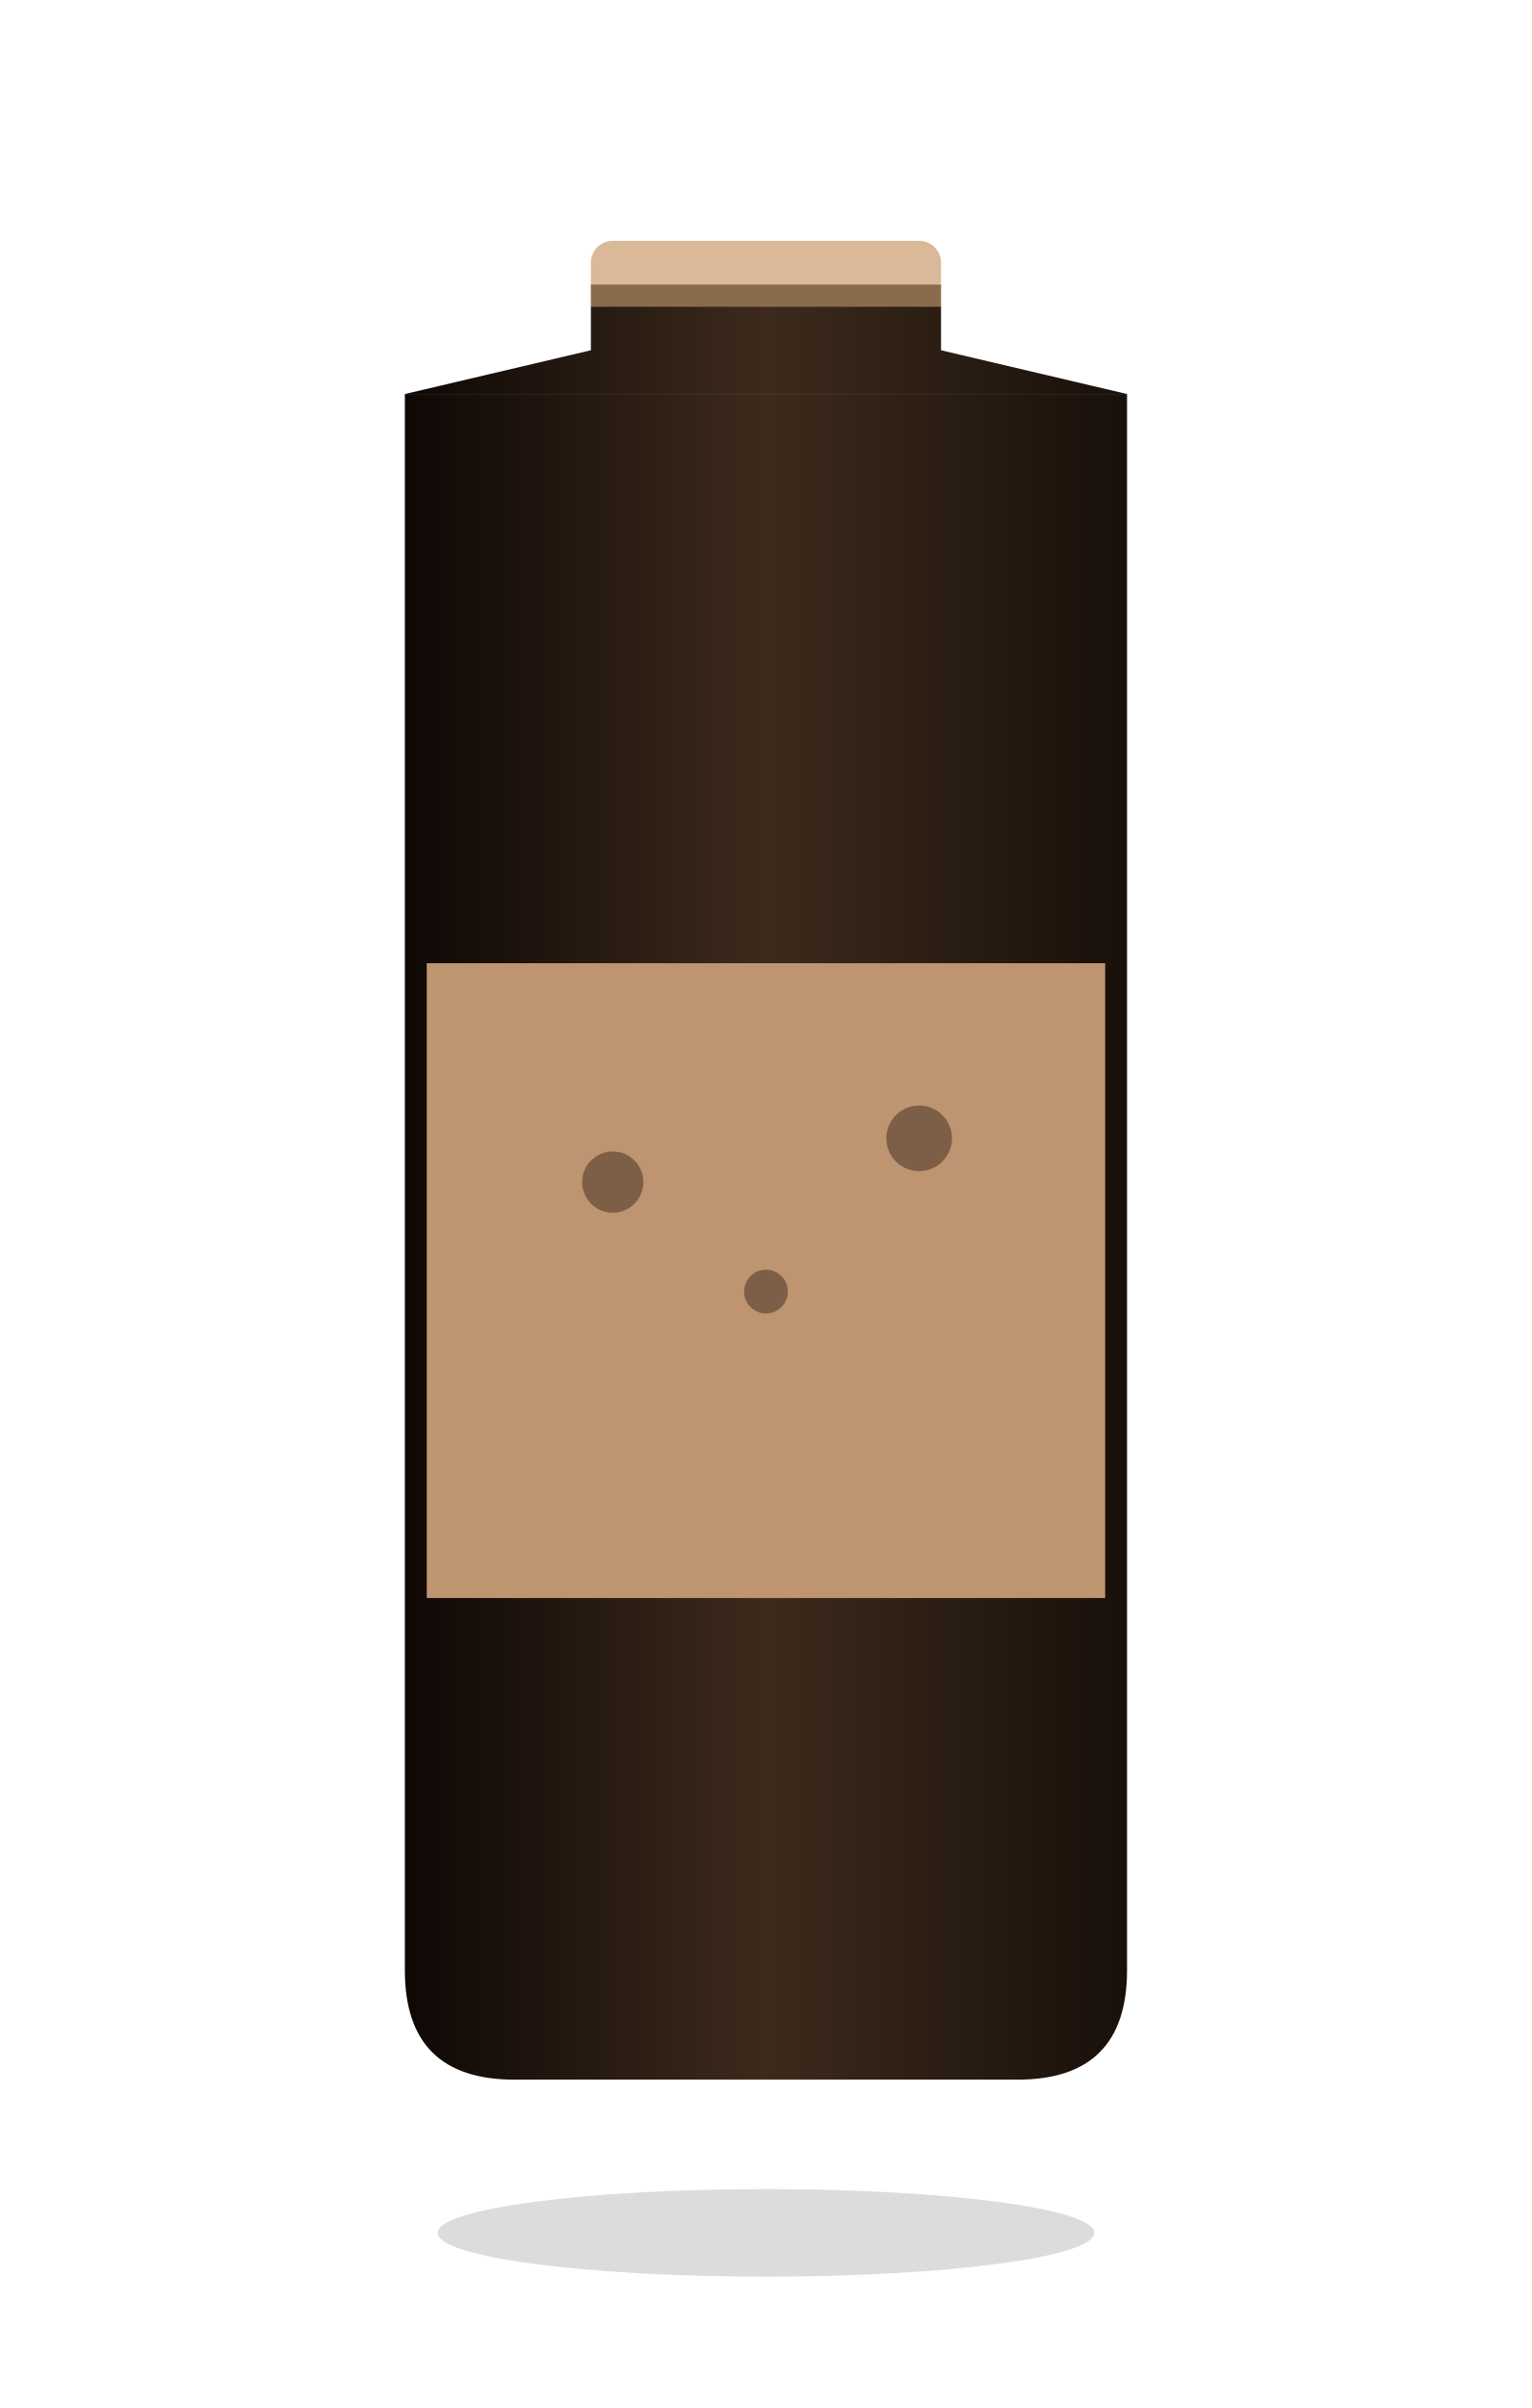
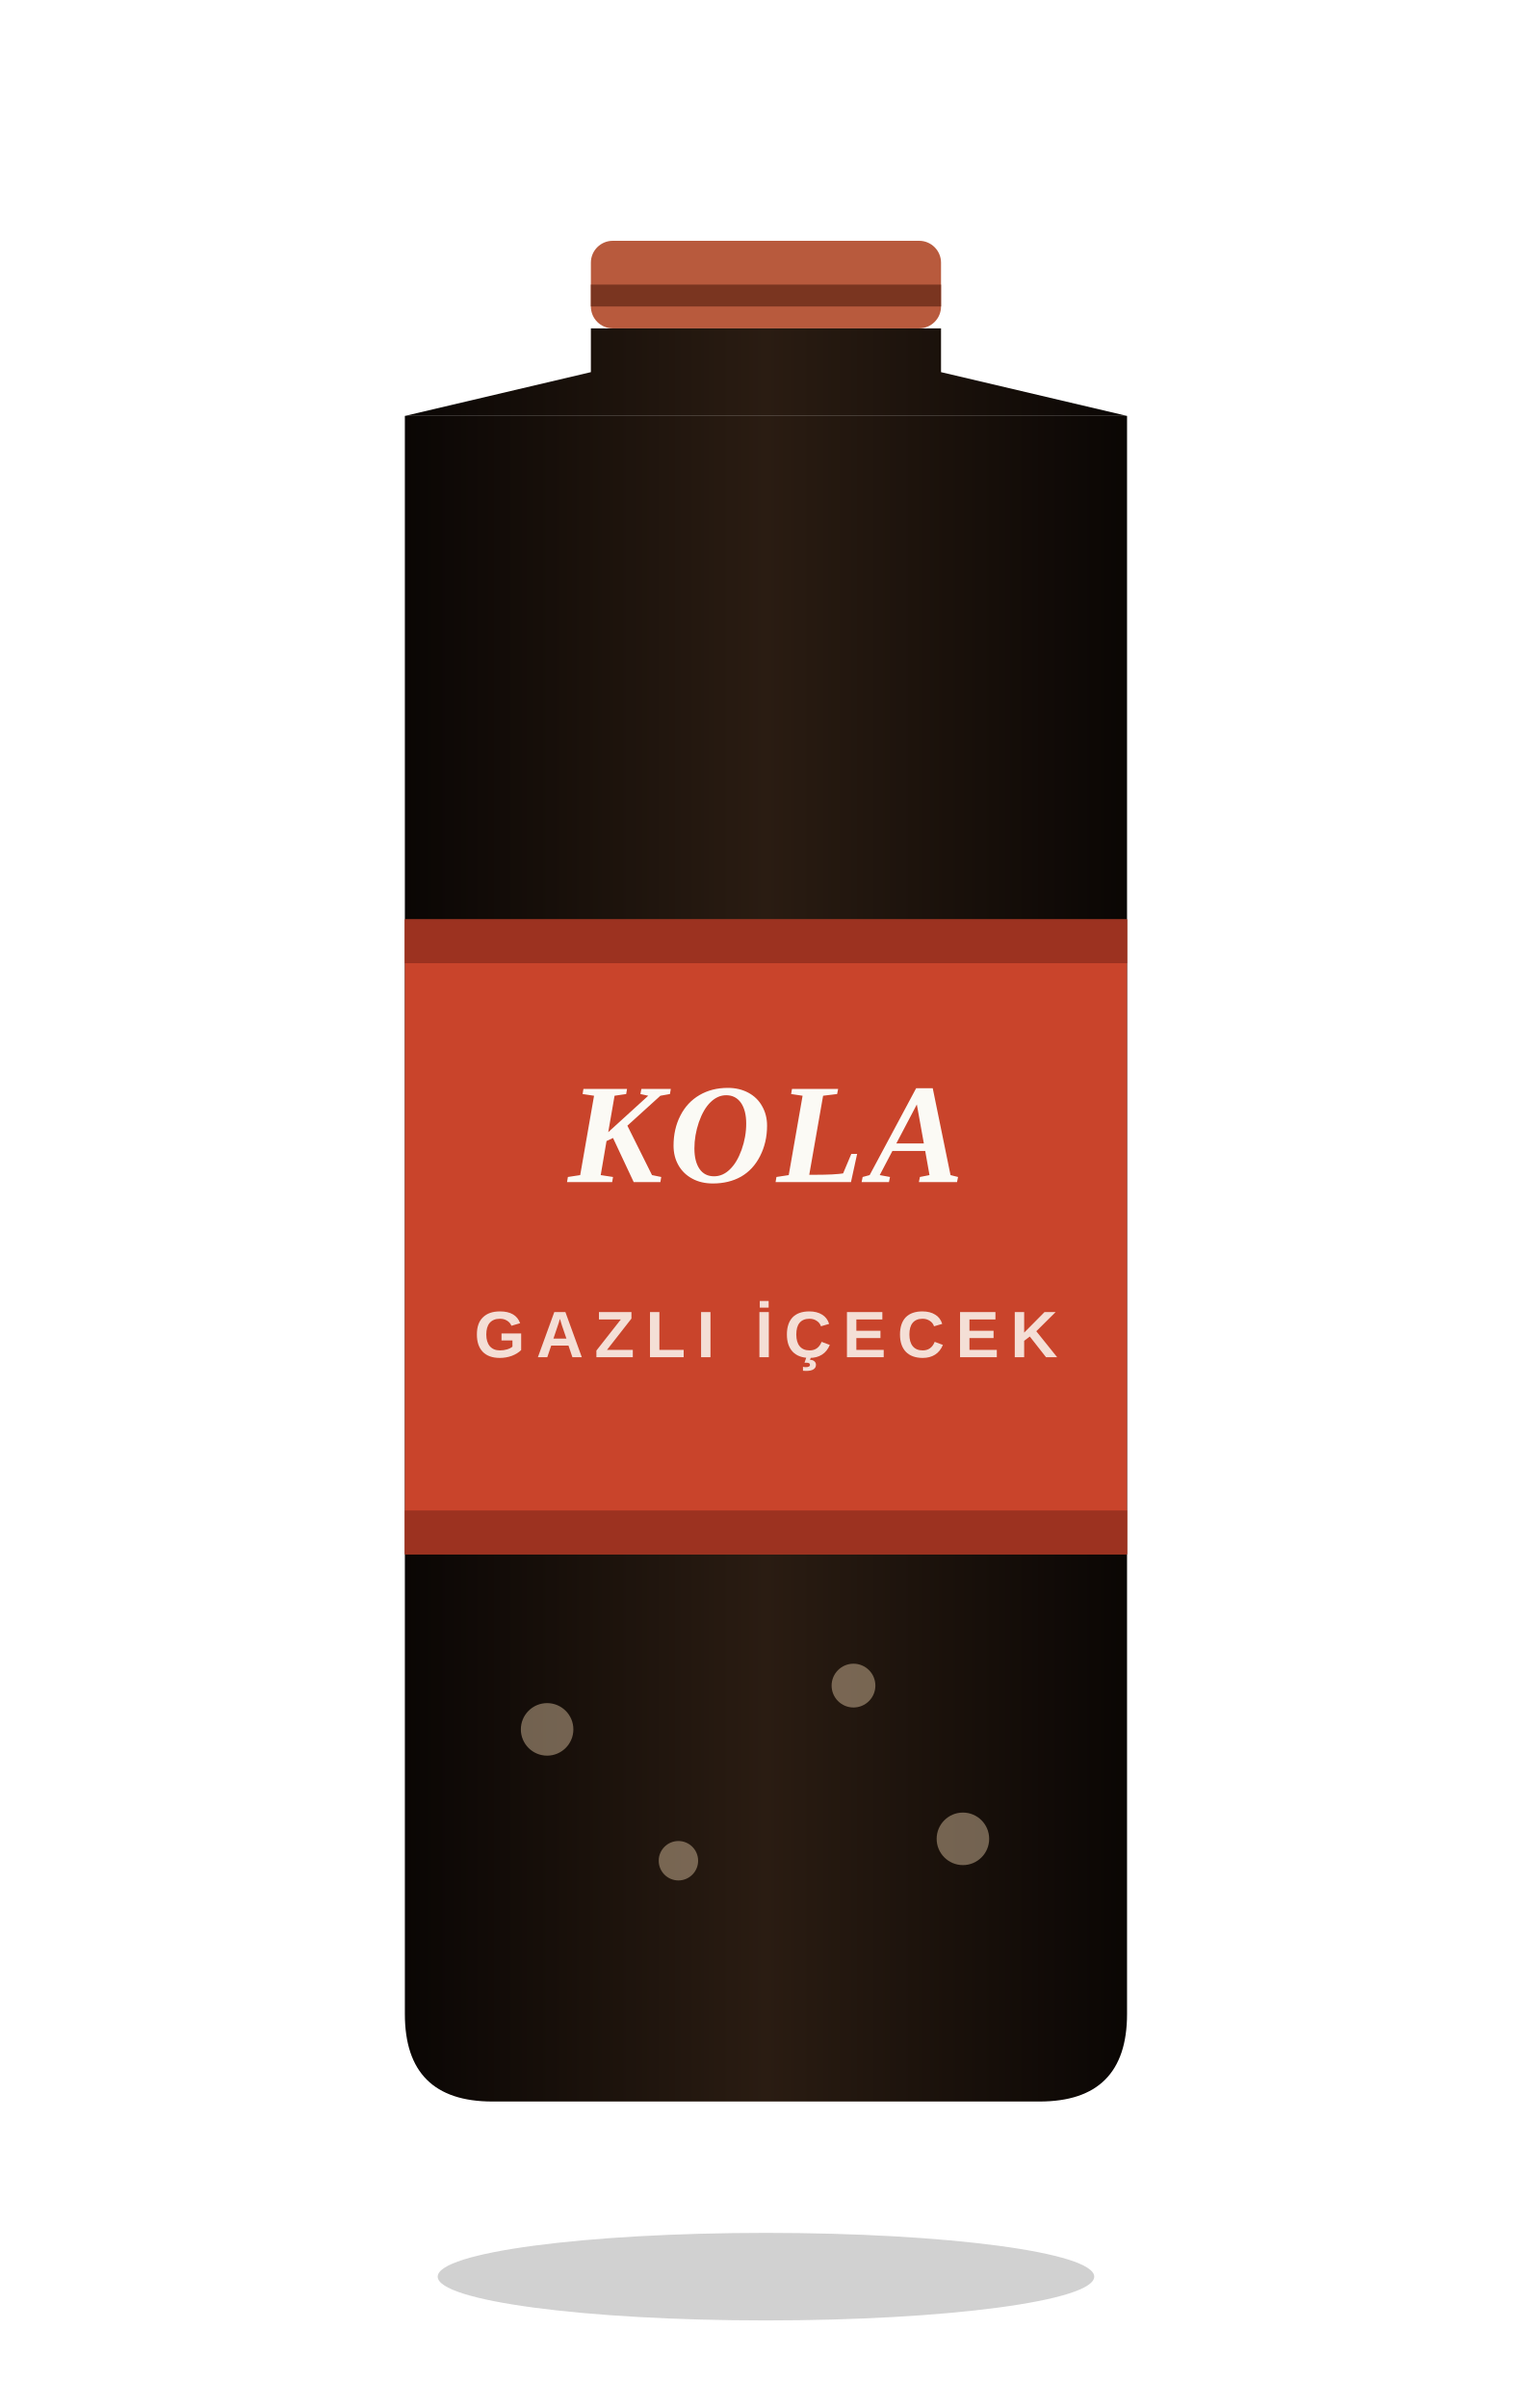
<svg xmlns="http://www.w3.org/2000/svg" viewBox="0 0 140 220">
  <defs>
    <linearGradient id="g_soda" x1="0" x2="1">
-       <stop offset="0%" stop-color="#0E0805" />
-       <stop offset="50%" stop-color="#3D2A1C" />
-       <stop offset="100%" stop-color="#18100A" />
+       <stop offset="0%" stop-color="#0A0604" />
+       <stop offset="50%" stop-color="#2A1C12" />
+       <stop offset="100%" stop-color="#0A0604" />
    </linearGradient>
  </defs>
-   <rect x="54" y="22" width="32" height="6" rx="2" fill="#D9B998" />
-   <rect x="54" y="26" width="32" height="2" fill="#8A6B4A" />
-   <path d="M54 28 L54 32 L37 36 L103 36 L86 32 L86 28 Z" fill="url(#g_soda)" />
-   <path d="M37 36 L103 36 L103 180 Q103 190 93 190 L47 190 Q37 190 37 180 Z" fill="url(#g_soda)" />
-   <rect x="39" y="88" width="62" height="58" fill="#BF9470" />
-   <circle cx="56" cy="108" r="2.8" fill="#18100A" opacity="0.4" />
-   <circle cx="70" cy="118" r="2" fill="#18100A" opacity="0.4" />
-   <circle cx="84" cy="104" r="3" fill="#18100A" opacity="0.4" />
-   <ellipse cx="70" cy="204" rx="30" ry="4" fill="#000000" opacity="0.14" />
+   <ellipse cx="70" cy="208" rx="30" ry="4" fill="#000000" opacity="0.18" />
+   <rect x="54" y="22" width="32" height="8" rx="2" fill="#B85A3D" />
+   <rect x="54" y="26" width="32" height="2" fill="#7A3520" />
+   <path d="M54 30 L54 34 L37 38 L103 38 L86 34 L86 30 Z" fill="url(#g_soda)" />
+   <path d="M37 38 L103 38 L103 184 Q103 192 95 192 L45 192 Q37 192 37 184 Z" fill="url(#g_soda)" />
+   <rect x="37" y="84" width="66" height="58" fill="#C9442B" />
+   <rect x="37" y="84" width="66" height="4" fill="#9C3220" />
+   <rect x="37" y="138" width="66" height="4" fill="#9C3220" />
+   <text x="70" y="108" text-anchor="middle" font-family="Georgia, 'Times New Roman', serif" font-size="13" font-weight="bold" font-style="italic" fill="#FBFAF5" letter-spacing="0.5">KOLA</text>
+   <text x="70" y="124" text-anchor="middle" font-family="Arial, Helvetica, sans-serif" font-size="6" font-weight="bold" fill="#FBFAF5" letter-spacing="1" opacity="0.85">GAZLI İÇECEK</text>
+   <circle cx="50" cy="158" r="2.4" fill="#BFA88A" opacity="0.55" />
+   <circle cx="62" cy="170" r="1.8" fill="#BFA88A" opacity="0.55" />
+   <circle cx="78" cy="154" r="2" fill="#BFA88A" opacity="0.55" />
+   <circle cx="88" cy="168" r="2.4" fill="#BFA88A" opacity="0.55" />
</svg>
